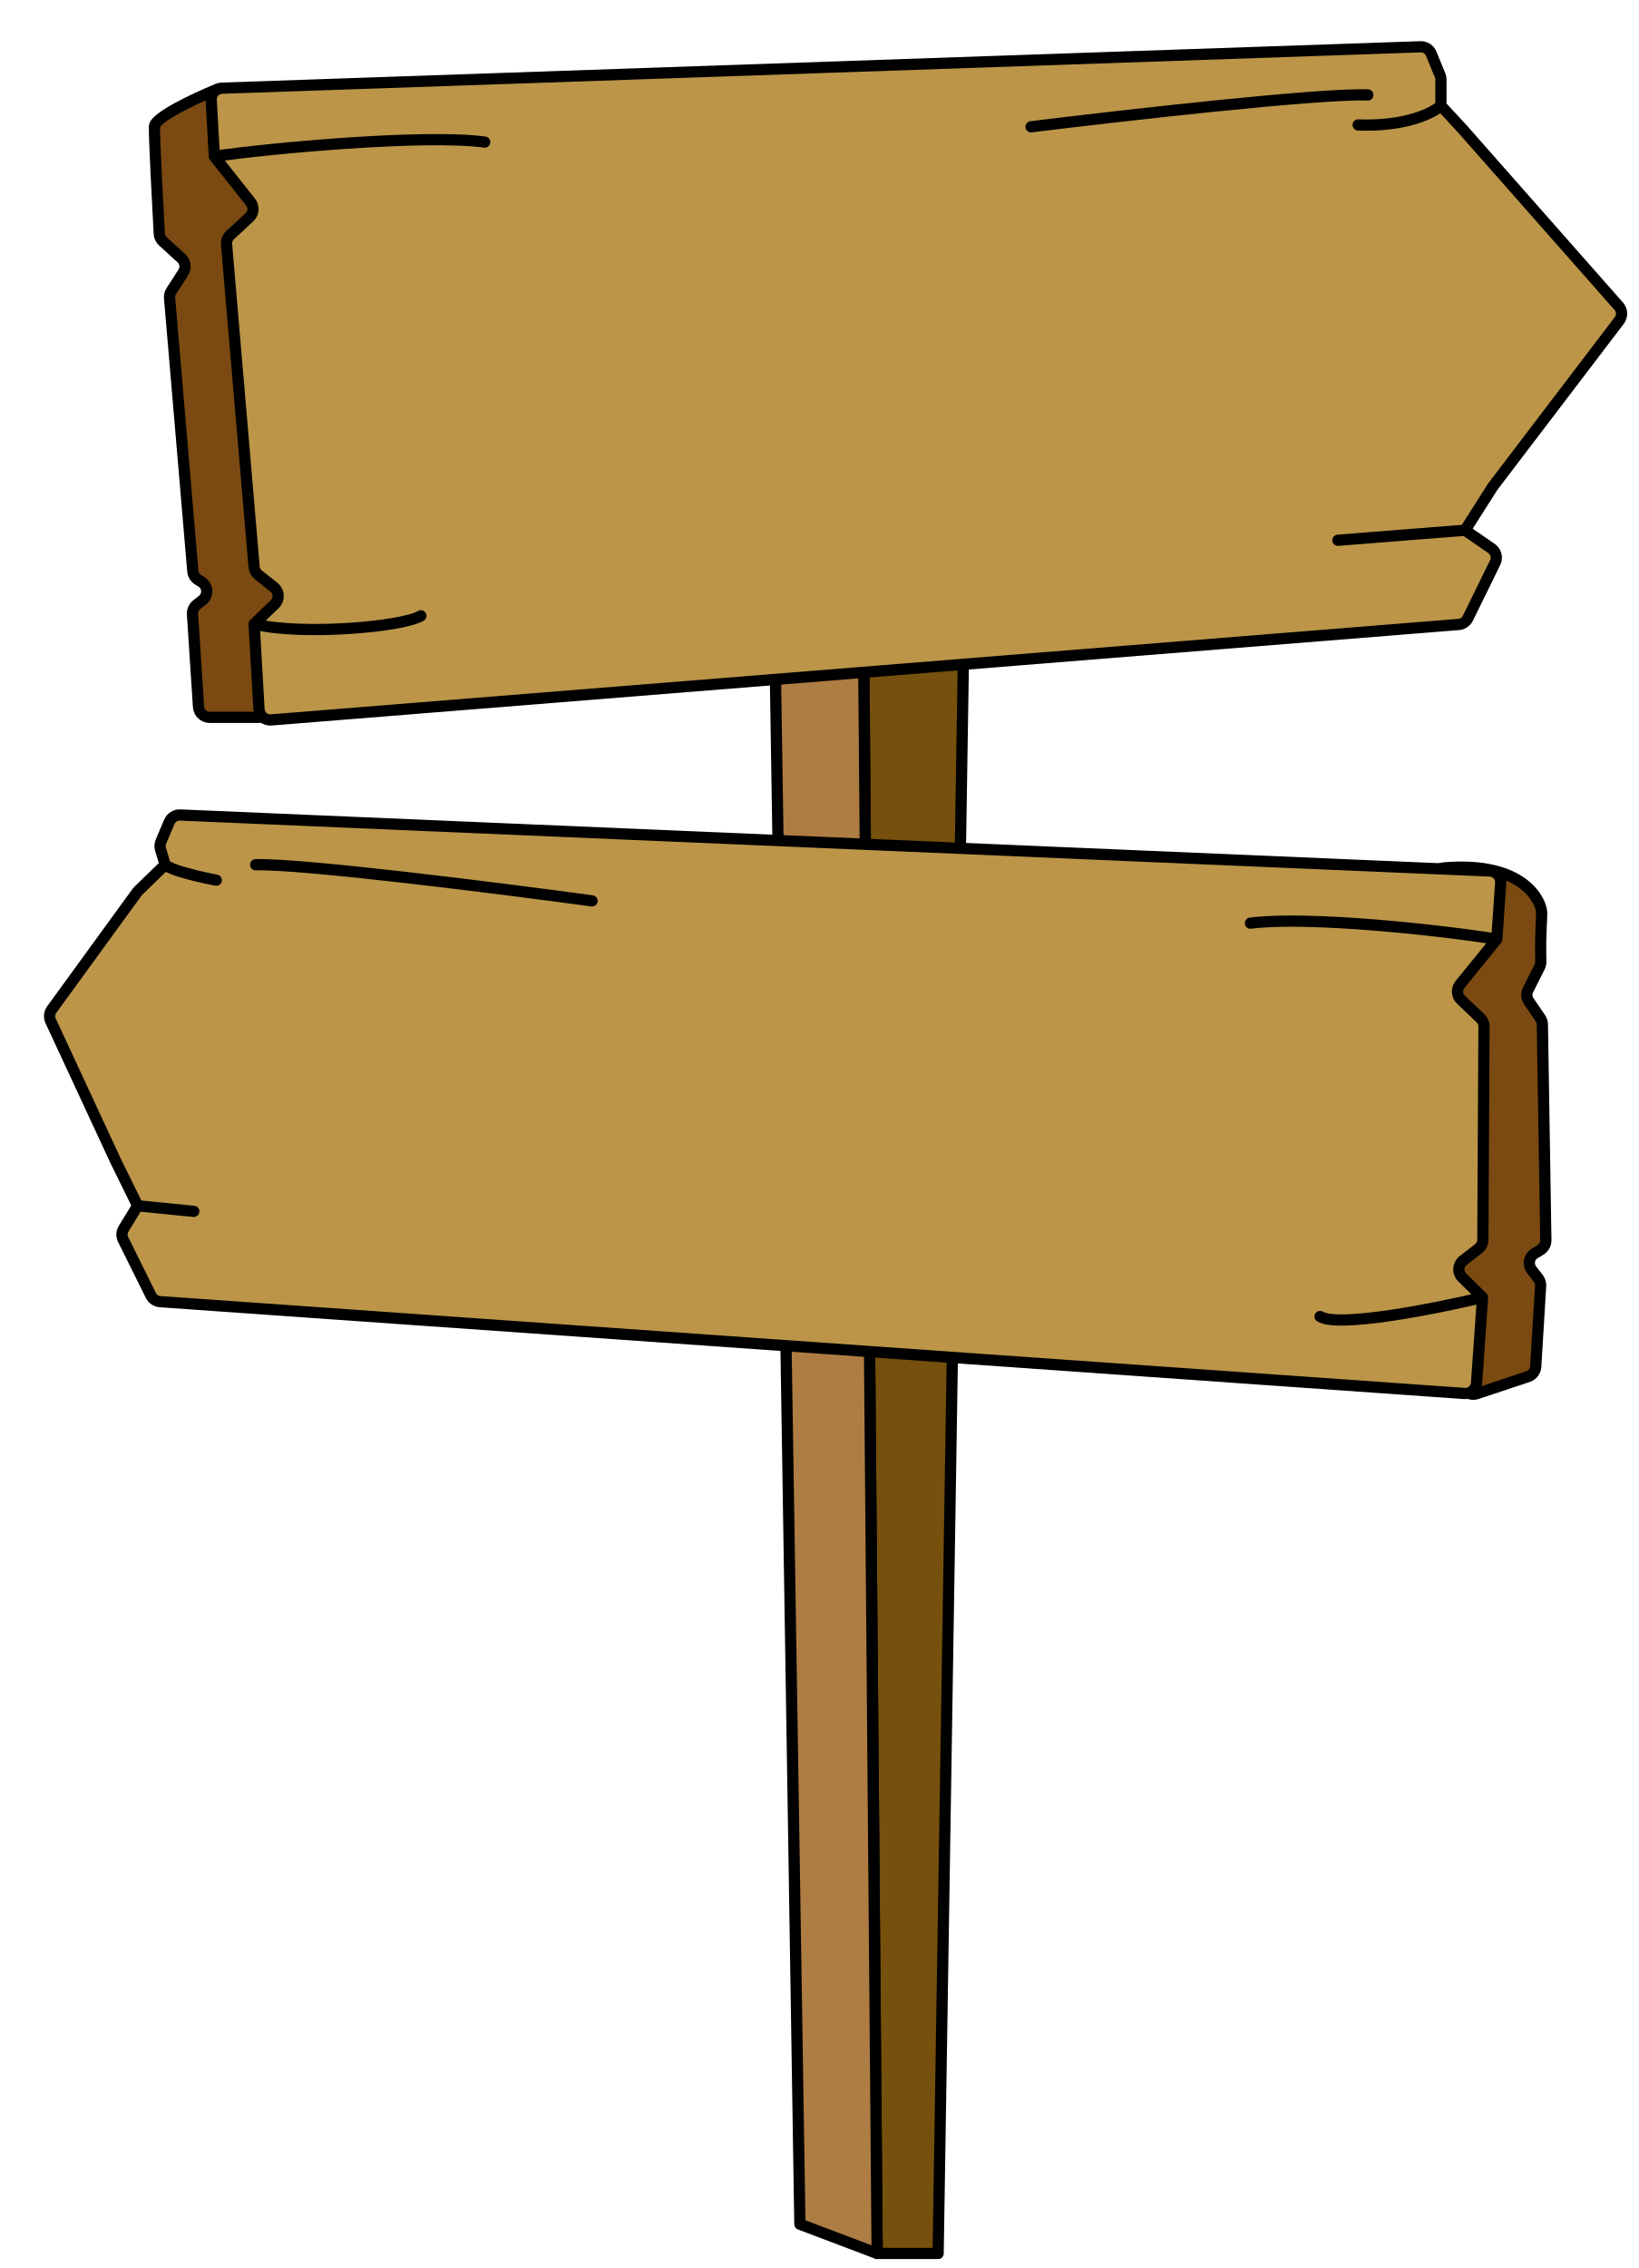
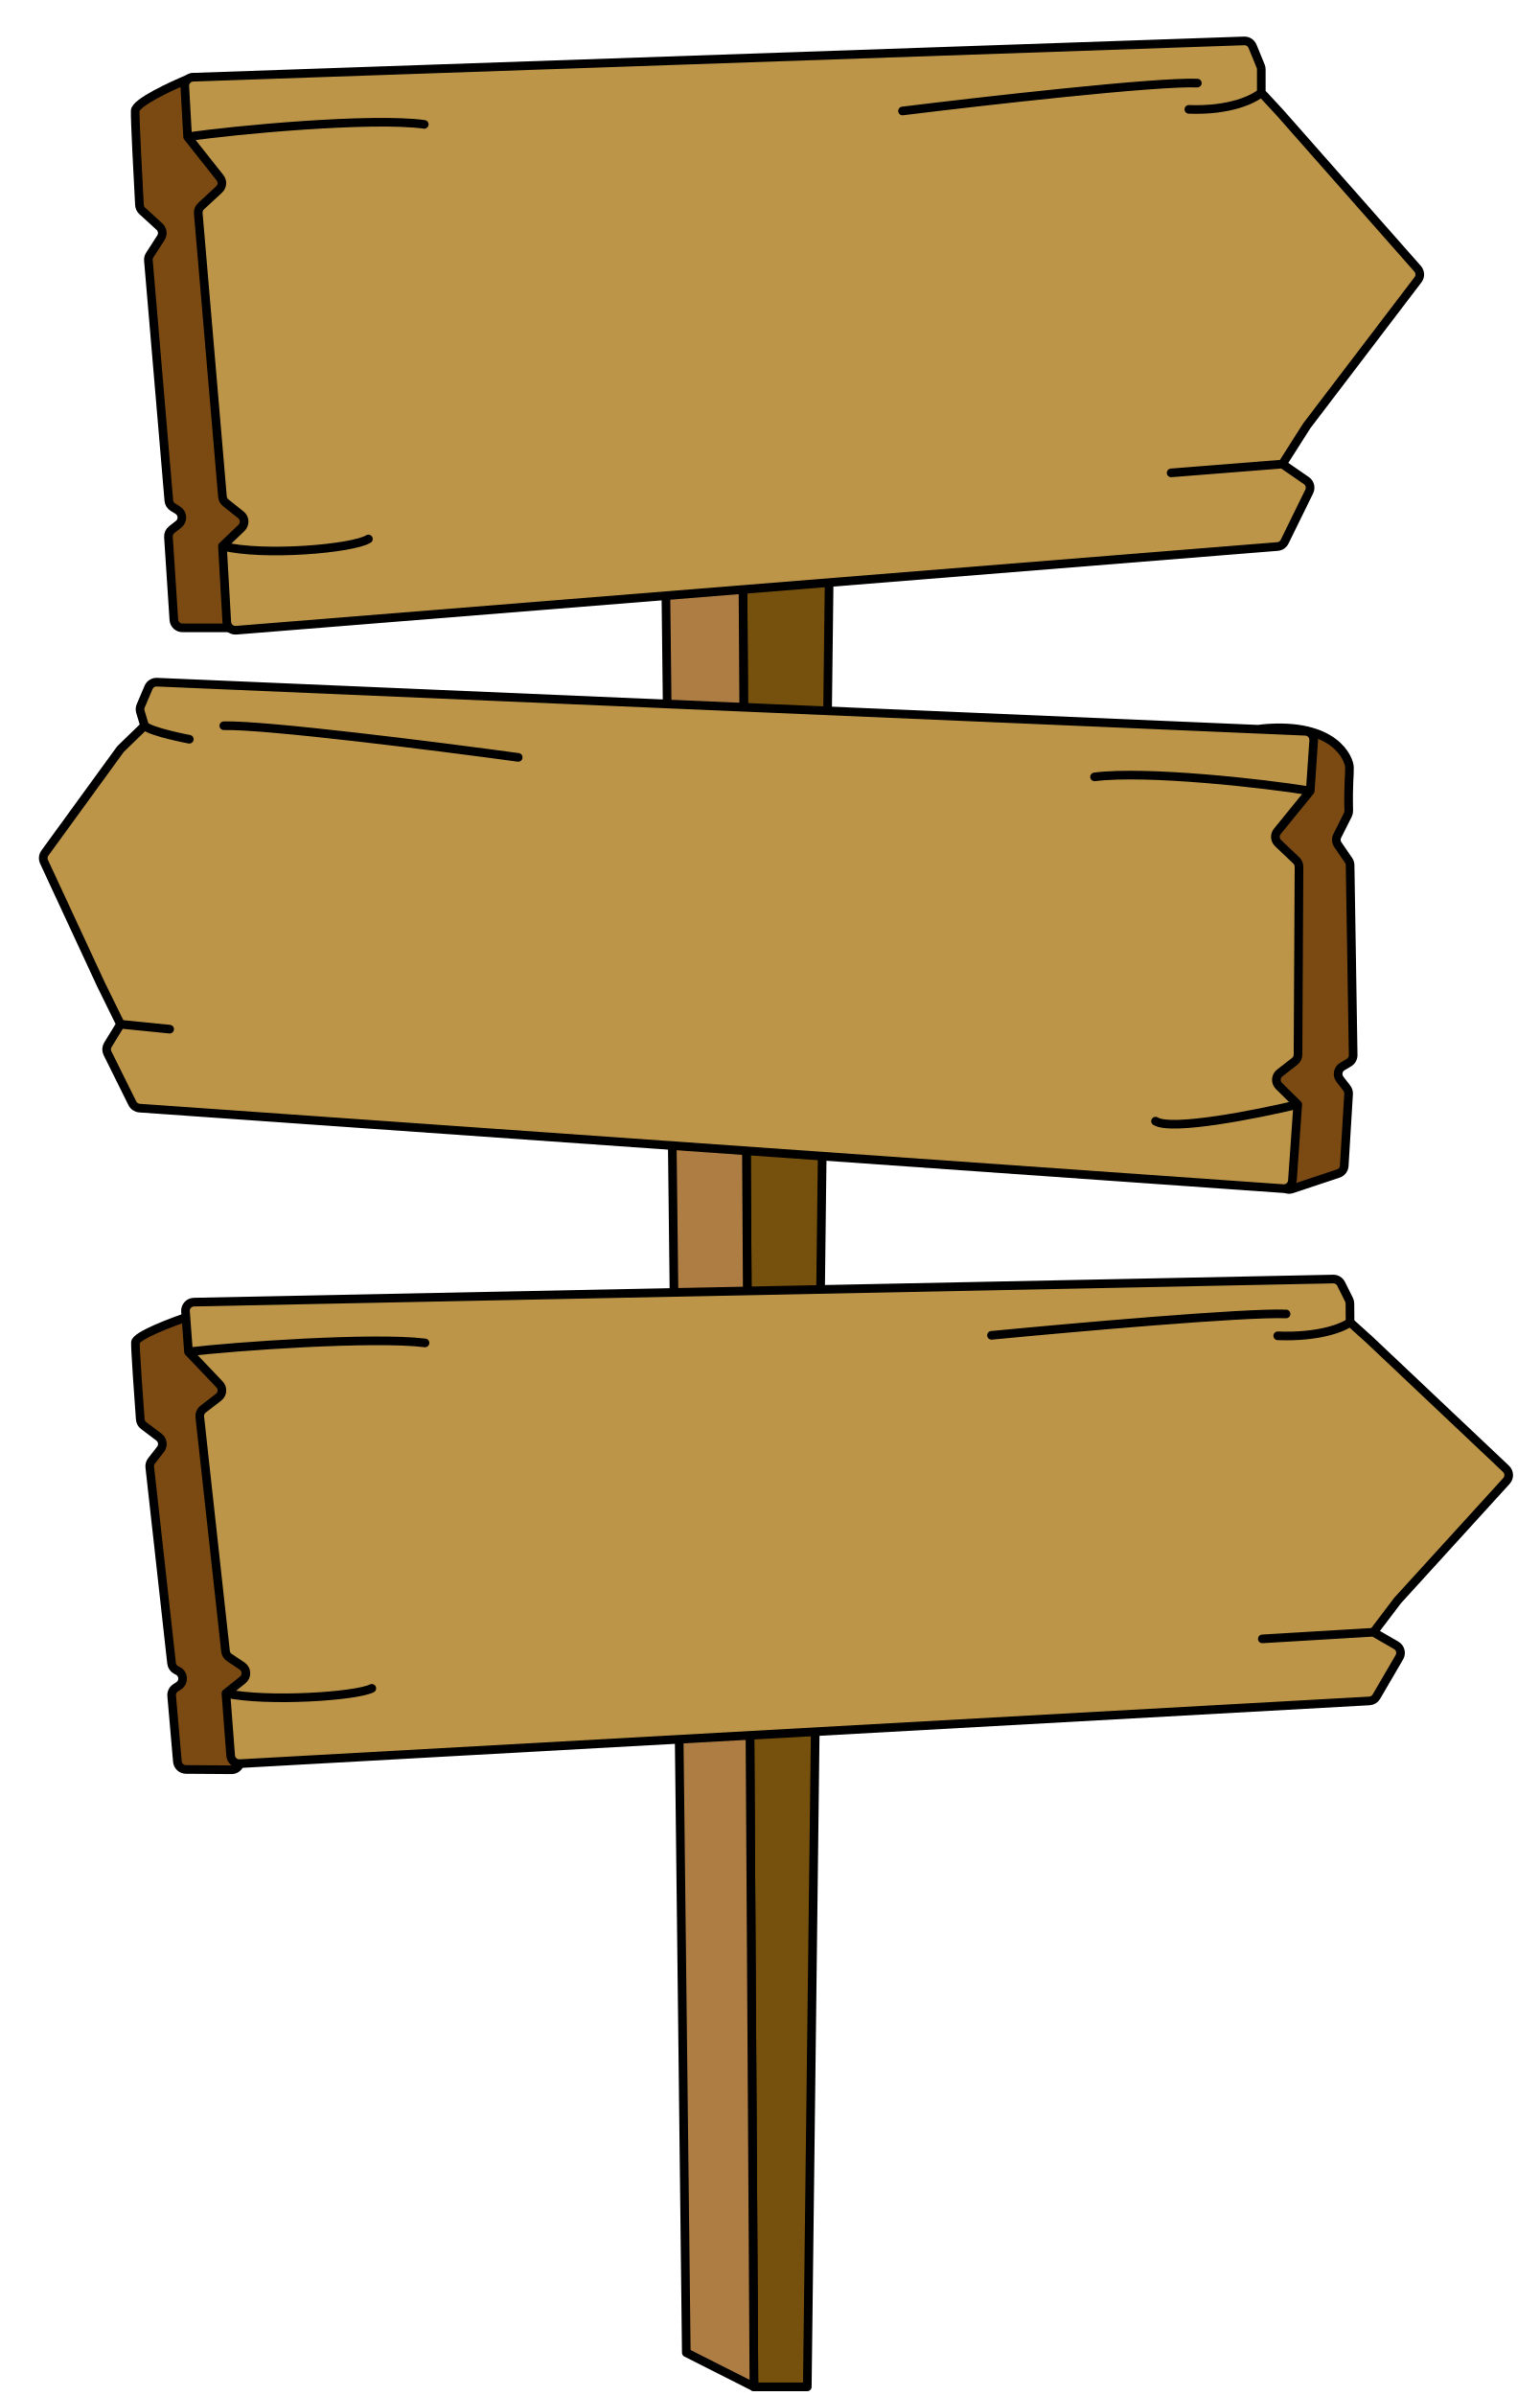
- <svg xmlns="http://www.w3.org/2000/svg" width="146" height="202" viewBox="0 0 146 202" fill="none">
-   <path d="M83.57 200.705L78.139 200.703L76.918 55.101L85.878 55.103L83.57 200.705Z" fill="#76500D" stroke="black" stroke-linejoin="round" />
-   <path d="M71.255 198.099L78.139 200.705L76.919 56.015L69.009 56.013L71.255 198.099Z" fill="#AE7D44" stroke="black" stroke-linejoin="round" />
-   <path d="M137.33 81.249C137.308 80.383 135.862 76.667 128.584 77.305C128.108 77.347 127.74 77.736 127.706 78.212L125.201 113.868C125.187 114.059 125.229 114.249 125.32 114.417L130.364 123.658C130.595 124.083 131.098 124.281 131.558 124.128L136.123 122.606C136.511 122.477 136.781 122.125 136.805 121.718L137.241 114.535C137.256 114.293 137.183 114.054 137.034 113.863L136.444 113.098C136.077 112.624 136.207 111.936 136.722 111.628L137.22 111.33C137.527 111.147 137.713 110.814 137.707 110.456L137.398 91.24C137.395 91.045 137.334 90.854 137.223 90.692L136.189 89.179C135.984 88.879 135.958 88.491 136.121 88.166L137.152 86.116C137.226 85.969 137.262 85.806 137.258 85.641C137.197 82.858 137.353 82.121 137.33 81.249Z" fill="#7A4A12" stroke="black" stroke-linecap="round" stroke-linejoin="round" />
-   <path d="M16.049 72.588L132.728 77.574C133.29 77.598 133.721 78.081 133.683 78.642L133.339 83.653L130.06 87.682C129.731 88.087 129.768 88.678 130.147 89.038L131.885 90.689C132.085 90.879 132.197 91.143 132.196 91.419L132.096 110.423C132.094 110.73 131.952 111.02 131.709 111.208L130.342 112.269C129.864 112.64 129.822 113.347 130.253 113.771L132.069 115.558L131.534 123.183C131.495 123.734 131.017 124.15 130.466 124.111L14.266 115.932C13.912 115.907 13.598 115.697 13.44 115.379L10.97 110.4C10.817 110.092 10.833 109.727 11.013 109.433L12.264 107.392L10.297 103.392L4.511 90.925C4.359 90.596 4.396 90.21 4.61 89.916L12.213 79.461C12.247 79.415 12.285 79.372 12.326 79.332L14.712 77.017L14.299 75.638C14.232 75.415 14.245 75.175 14.336 74.96L15.086 73.196C15.249 72.812 15.633 72.57 16.049 72.588Z" fill="#BC9549" />
-   <path d="M14.712 77.017L14.299 75.638C14.232 75.415 14.245 75.175 14.336 74.96L15.086 73.196C15.249 72.812 15.633 72.57 16.049 72.588L132.728 77.574C133.29 77.598 133.721 78.081 133.683 78.642L133.339 83.653M14.712 77.017L12.326 79.332C12.285 79.372 12.247 79.415 12.213 79.461L4.61 89.916C4.396 90.21 4.359 90.596 4.511 90.925L10.297 103.392L12.264 107.392M14.712 77.017C15.393 77.664 19.264 78.392 19.264 78.392M133.339 83.653L130.06 87.682C129.731 88.087 129.768 88.678 130.147 89.038L131.885 90.689C132.085 90.879 132.197 91.143 132.196 91.419L132.096 110.423C132.094 110.73 131.952 111.02 131.709 111.208L130.342 112.269C129.864 112.64 129.822 113.347 130.253 113.771L132.069 115.558M133.339 83.653C128.671 82.887 116.685 81.555 111.39 82.221M12.264 107.392L11.013 109.433C10.833 109.727 10.817 110.092 10.97 110.4L13.44 115.379C13.598 115.697 13.912 115.907 14.266 115.932L130.466 124.111C131.017 124.15 131.495 123.734 131.534 123.183L132.069 115.558M12.264 107.392L17.264 107.892M132.069 115.558C127.919 116.55 119.215 118.277 117.596 117.256M52.738 80.237C44.52 79.118 27.022 76.909 22.775 77.017" stroke="black" stroke-linecap="round" stroke-linejoin="round" />
-   <path d="M13.76 11.265C13.79 10.46 17.29 8.797 19.305 7.974C19.681 7.821 20.108 7.922 20.385 8.218L22.529 10.51C22.675 10.666 22.767 10.863 22.792 11.075L27.835 53.311C27.855 53.477 27.833 53.645 27.771 53.8L23.996 63.261C23.845 63.641 23.477 63.891 23.067 63.891L18.682 63.891C18.155 63.891 17.718 63.482 17.684 62.956L17.147 54.708C17.125 54.378 17.268 54.059 17.529 53.855L18.033 53.461C18.582 53.032 18.535 52.187 17.941 51.821L17.649 51.642C17.379 51.476 17.204 51.191 17.177 50.875L15.106 26.547C15.087 26.327 15.142 26.106 15.262 25.92L16.322 24.277C16.586 23.866 16.516 23.325 16.155 22.996L14.513 21.497C14.32 21.321 14.204 21.078 14.189 20.817C14.054 18.401 13.727 12.11 13.76 11.265Z" fill="#7A4A12" stroke="black" stroke-linecap="round" stroke-linejoin="round" />
-   <path d="M126.538 4.166L19.777 7.854C19.217 7.873 18.782 8.349 18.814 8.909L19.094 13.929L22.32 17.999C22.645 18.409 22.6 18.999 22.216 19.354L20.499 20.944C20.273 21.154 20.156 21.456 20.182 21.763L22.635 50.495C22.659 50.769 22.794 51.021 23.009 51.193L24.406 52.306C24.879 52.683 24.912 53.39 24.475 53.809L22.637 55.573L23.074 63.181C23.106 63.742 23.593 64.166 24.152 64.121L129.944 55.619C130.296 55.59 130.606 55.379 130.762 55.062L133.191 50.109C133.409 49.664 133.269 49.126 132.861 48.845L130.511 47.224L132.985 43.334L144.249 28.543C144.538 28.164 144.519 27.633 144.203 27.276L130.274 11.483L128.36 9.417L128.36 7.087C128.36 6.957 128.335 6.828 128.286 6.708L127.497 4.786C127.339 4.398 126.956 4.151 126.538 4.166Z" fill="#BC9549" />
-   <path d="M128.36 9.417L128.36 7.087C128.36 6.957 128.335 6.828 128.286 6.708L127.497 4.786C127.339 4.398 126.956 4.151 126.538 4.166L19.777 7.854C19.217 7.873 18.782 8.349 18.814 8.909L19.094 13.929M128.36 9.417L130.274 11.483L144.203 27.276C144.519 27.633 144.538 28.164 144.249 28.543L132.985 43.334L130.511 47.224M128.36 9.417C127.671 10.055 125.233 11.29 120.987 11.128M19.094 13.929L22.32 17.999C22.645 18.409 22.6 18.999 22.216 19.354L20.499 20.944C20.273 21.154 20.156 21.456 20.182 21.763L22.635 50.495C22.659 50.769 22.794 51.021 23.009 51.193L24.406 52.306C24.879 52.683 24.912 53.39 24.475 53.809L22.637 55.573M19.094 13.929C23.771 13.223 37.889 11.922 43.175 12.656M130.511 47.224L132.861 48.845C133.269 49.126 133.409 49.664 133.191 50.109L130.762 55.062C130.606 55.379 130.296 55.59 129.944 55.619L24.152 64.121C23.593 64.166 23.106 63.742 23.074 63.181L22.637 55.573M130.511 47.224L119.184 48.119M22.637 55.573C26.774 56.617 35.86 55.847 37.493 54.847M91.849 11.292C100.08 10.279 117.605 8.293 121.85 8.455" stroke="black" stroke-linecap="round" stroke-linejoin="round" />
+ <svg xmlns="http://www.w3.org/2000/svg" width="178" height="277" viewBox="0 0 178 277" fill="none">
+   <path d="M93.34 275.943L87.169 275.943L85.834 55.069L96.013 55.069L93.34 275.943Z" fill="#76500D" stroke="black" stroke-linejoin="round" />
+   <path d="M79.35 271.994L87.17 275.945L85.834 56.455L76.848 56.455L79.35 271.994Z" fill="#AE7D44" stroke="black" stroke-linejoin="round" />
+   <path d="M15.633 12.799C15.668 11.872 19.742 9.948 22.017 9.025C22.392 8.873 22.82 8.974 23.097 9.27L25.626 11.973C25.772 12.129 25.864 12.326 25.889 12.538L31.628 60.602C31.648 60.768 31.625 60.936 31.564 61.091L27.228 71.957C27.077 72.338 26.709 72.587 26.299 72.587L21.098 72.587C20.57 72.587 20.134 72.178 20.1 71.652L19.476 62.083C19.455 61.753 19.598 61.434 19.858 61.23L20.642 60.617C21.191 60.188 21.144 59.343 20.55 58.977L19.993 58.635C19.723 58.469 19.548 58.184 19.521 57.868L17.158 30.114C17.14 29.894 17.194 29.673 17.314 29.488L18.606 27.484C18.87 27.074 18.8 26.533 18.439 26.204L16.448 24.385C16.255 24.209 16.139 23.968 16.124 23.707C15.973 21.006 15.595 13.765 15.633 12.799Z" fill="#7A4A12" stroke="black" stroke-linecap="round" stroke-linejoin="round" />
+   <path d="M143.856 4.729L22.331 8.928C21.77 8.947 21.335 9.423 21.367 9.983L21.692 15.825L25.437 20.548C25.762 20.957 25.716 21.548 25.333 21.903L23.241 23.84C23.015 24.05 22.898 24.352 22.924 24.659L25.721 57.427C25.745 57.701 25.88 57.953 26.095 58.124L27.85 59.522C28.323 59.899 28.356 60.607 27.919 61.026L25.718 63.137L26.222 71.92C26.254 72.481 26.741 72.905 27.301 72.86L147.709 63.183C148.06 63.155 148.371 62.943 148.526 62.626L151.372 56.824C151.59 56.379 151.45 55.841 151.042 55.56L148.276 53.653L151.086 49.232L163.951 32.339C164.24 31.96 164.221 31.43 163.905 31.072L148.006 13.046L145.832 10.699L145.832 8.025C145.832 7.895 145.807 7.766 145.757 7.646L144.816 5.349C144.657 4.962 144.274 4.715 143.856 4.729Z" fill="#BC9549" />
+   <path d="M145.832 10.699L145.832 8.025C145.832 7.895 145.807 7.766 145.757 7.646L144.816 5.349C144.657 4.962 144.274 4.715 143.856 4.729L22.331 8.928C21.77 8.947 21.335 9.423 21.367 9.983L21.692 15.825M145.832 10.699L148.006 13.046L163.905 31.072C164.221 31.43 164.24 31.96 163.951 32.339L151.086 49.232L148.276 53.653M145.832 10.699C145.049 11.424 142.279 12.827 137.456 12.643M21.692 15.825L25.437 20.548C25.762 20.957 25.716 21.548 25.333 21.903L23.241 23.84C23.015 24.05 22.898 24.352 22.924 24.659L25.721 57.427C25.745 57.701 25.88 57.953 26.095 58.124L27.85 59.522C28.323 59.899 28.356 60.607 27.919 61.026L25.718 63.137M21.692 15.825C27.006 15.022 43.047 13.545 49.052 14.379M148.276 53.653L151.042 55.56C151.45 55.841 151.59 56.379 151.372 56.824L148.526 62.626C148.371 62.943 148.06 63.155 147.709 63.183L27.301 72.86C26.741 72.905 26.254 72.481 26.222 71.92L25.718 63.137M148.276 53.653L135.407 54.669M25.718 63.137C30.418 64.323 40.741 63.449 42.596 62.312M104.35 12.829C113.703 11.678 133.613 9.422 138.436 9.606" stroke="black" stroke-linecap="round" stroke-linejoin="round" />
+   <path d="M15.661 155.2C15.69 154.426 19.859 152.834 22.108 152.1C22.438 151.993 22.798 152.072 23.059 152.302L25.6 154.545C25.776 154.7 25.891 154.912 25.927 155.144L31.957 194.652C31.988 194.85 31.958 195.053 31.872 195.234L27.677 204.031C27.51 204.381 27.155 204.603 26.767 204.601L21.499 204.565C20.983 204.562 20.554 204.166 20.509 203.652L19.848 196.055C19.816 195.685 19.991 195.327 20.304 195.126L20.653 194.902C21.302 194.486 21.256 193.522 20.569 193.171L20.375 193.071C20.076 192.918 19.874 192.625 19.837 192.292L17.316 169.619C17.287 169.361 17.36 169.101 17.52 168.895L18.563 167.554C18.905 167.114 18.821 166.479 18.376 166.142L16.61 164.808C16.381 164.636 16.238 164.375 16.216 164.089C16.042 161.776 15.631 155.984 15.661 155.2Z" fill="#7A4A12" stroke="black" stroke-linecap="round" stroke-linejoin="round" />
+   <path d="M154.142 147.87L22.424 150.538C21.85 150.55 21.404 151.041 21.447 151.612L21.795 156.285L25.383 160.053C25.792 160.482 25.739 161.172 25.269 161.534L23.482 162.912C23.206 163.124 23.061 163.466 23.099 163.813L26.075 190.901C26.108 191.195 26.268 191.46 26.514 191.624L27.989 192.608C28.552 192.984 28.587 193.799 28.058 194.221L26.12 195.769L26.67 202.973C26.712 203.516 27.18 203.926 27.723 203.896L158.333 196.643C158.668 196.625 158.972 196.438 159.141 196.148L161.796 191.59C162.074 191.112 161.912 190.499 161.433 190.222L158.81 188.703L161.592 185.034L174.178 171.212C174.545 170.809 174.521 170.186 174.125 169.812L158.282 154.835L156.094 152.864L156.078 150.701C156.077 150.549 156.041 150.399 155.973 150.263L155.058 148.424C154.886 148.078 154.529 147.862 154.142 147.87Z" fill="#BC9549" />
+   <path d="M156.094 152.864L156.078 150.701C156.077 150.549 156.041 150.399 155.973 150.263L155.058 148.424C154.886 148.078 154.529 147.862 154.142 147.87L22.424 150.538C21.85 150.55 21.404 151.041 21.447 151.612L21.795 156.285M156.094 152.864L158.282 154.835L174.125 169.812C174.521 170.186 174.545 170.809 174.178 171.212L161.592 185.034L158.81 188.703M156.094 152.864C155.316 153.463 152.555 154.616 147.732 154.432M21.795 156.285L25.383 160.053C25.792 160.482 25.739 161.172 25.269 161.534L23.482 162.912C23.206 163.124 23.061 163.466 23.099 163.813L26.075 190.901C26.108 191.195 26.268 191.46 26.514 191.624L27.989 192.608C28.552 192.984 28.587 193.799 28.058 194.221L26.12 195.769M21.795 156.285C27.102 155.649 43.129 154.519 49.139 155.253M158.81 188.703L161.433 190.222C161.912 190.499 162.074 191.112 161.796 191.59L159.141 196.148C158.972 196.438 158.668 196.625 158.333 196.643L27.723 203.896C27.18 203.926 26.712 203.516 26.67 202.973L26.12 195.769M158.81 188.703L145.951 189.469M26.12 195.769C30.826 196.789 41.141 196.125 42.989 195.189M114.636 154.377C123.979 153.476 143.87 151.721 148.693 151.905" stroke="black" stroke-linecap="round" stroke-linejoin="round" />
+   <path d="M156.024 88.71C155.999 87.722 154.341 83.465 145.973 84.239C145.498 84.283 145.132 84.672 145.098 85.148L142.24 125.808C142.227 125.999 142.269 126.19 142.36 126.357L148.164 136.992C148.395 137.416 148.898 137.614 149.358 137.461L154.74 135.667C155.127 135.538 155.397 135.187 155.422 134.779L155.926 126.475C155.941 126.234 155.867 125.995 155.719 125.803L154.923 124.773C154.556 124.298 154.687 123.61 155.201 123.303L155.967 122.845C156.274 122.662 156.459 122.329 156.454 121.971L156.1 100.02C156.097 99.825 156.036 99.634 155.926 99.472L154.683 97.653C154.477 97.353 154.451 96.965 154.615 96.64L155.836 94.209C155.91 94.062 155.947 93.898 155.943 93.734C155.872 90.544 156.05 89.704 156.024 88.71Z" fill="#7A4A12" stroke="black" stroke-linecap="round" stroke-linejoin="round" />
+   <path d="M18.14 78.865L150.934 84.541C151.496 84.565 151.928 85.047 151.889 85.608L151.489 91.441L147.685 96.116C147.355 96.521 147.393 97.112 147.772 97.472L149.88 99.475C150.08 99.665 150.192 99.929 150.191 100.205L150.077 121.921C150.075 122.228 149.932 122.517 149.69 122.706L147.961 124.047C147.483 124.418 147.442 125.125 147.873 125.55L150.046 127.689L149.429 136.488C149.39 137.039 148.912 137.454 148.361 137.415L16.131 128.108C15.777 128.083 15.463 127.872 15.305 127.555L12.43 121.761C12.277 121.453 12.294 121.088 12.473 120.794L13.934 118.411L11.7 113.866L5.093 99.63C4.94 99.301 4.978 98.915 5.191 98.621L13.883 86.669C13.917 86.623 13.955 86.579 13.996 86.539L16.716 83.902L16.232 82.288C16.165 82.065 16.178 81.825 16.269 81.61L17.177 79.473C17.34 79.09 17.724 78.848 18.14 78.865Z" fill="#BC9549" />
+   <path d="M16.716 83.902L16.232 82.288C16.165 82.065 16.178 81.825 16.269 81.61L17.177 79.473C17.34 79.09 17.724 78.848 18.14 78.865L150.934 84.541C151.496 84.565 151.928 85.047 151.889 85.608L151.489 91.441M16.716 83.902L13.996 86.539C13.955 86.579 13.917 86.623 13.883 86.669L5.191 98.621C4.978 98.915 4.94 99.301 5.093 99.63L11.7 113.866L13.934 118.411M16.716 83.902C17.489 84.636 21.887 85.463 21.887 85.463M151.489 91.441L147.685 96.116C147.355 96.521 147.393 97.112 147.772 97.472L149.88 99.475C150.08 99.665 150.192 99.929 150.191 100.205L150.077 121.921C150.075 122.228 149.932 122.517 149.69 122.706L147.961 124.047C147.483 124.418 147.442 125.125 147.873 125.55L150.046 127.689M151.489 91.441C146.186 90.57 132.568 89.057 126.553 89.814M13.934 118.411L12.473 120.794C12.294 121.088 12.277 121.453 12.43 121.761L15.305 127.555C15.463 127.872 15.777 128.083 16.131 128.108L148.361 137.415C148.912 137.454 149.39 137.039 149.429 136.488L150.046 127.689M13.934 118.411L19.615 118.979M150.046 127.689C145.332 128.815 135.443 130.777 133.603 129.617M59.917 87.56C50.581 86.289 30.701 83.779 25.876 83.902" stroke="black" stroke-linecap="round" stroke-linejoin="round" />
</svg>
